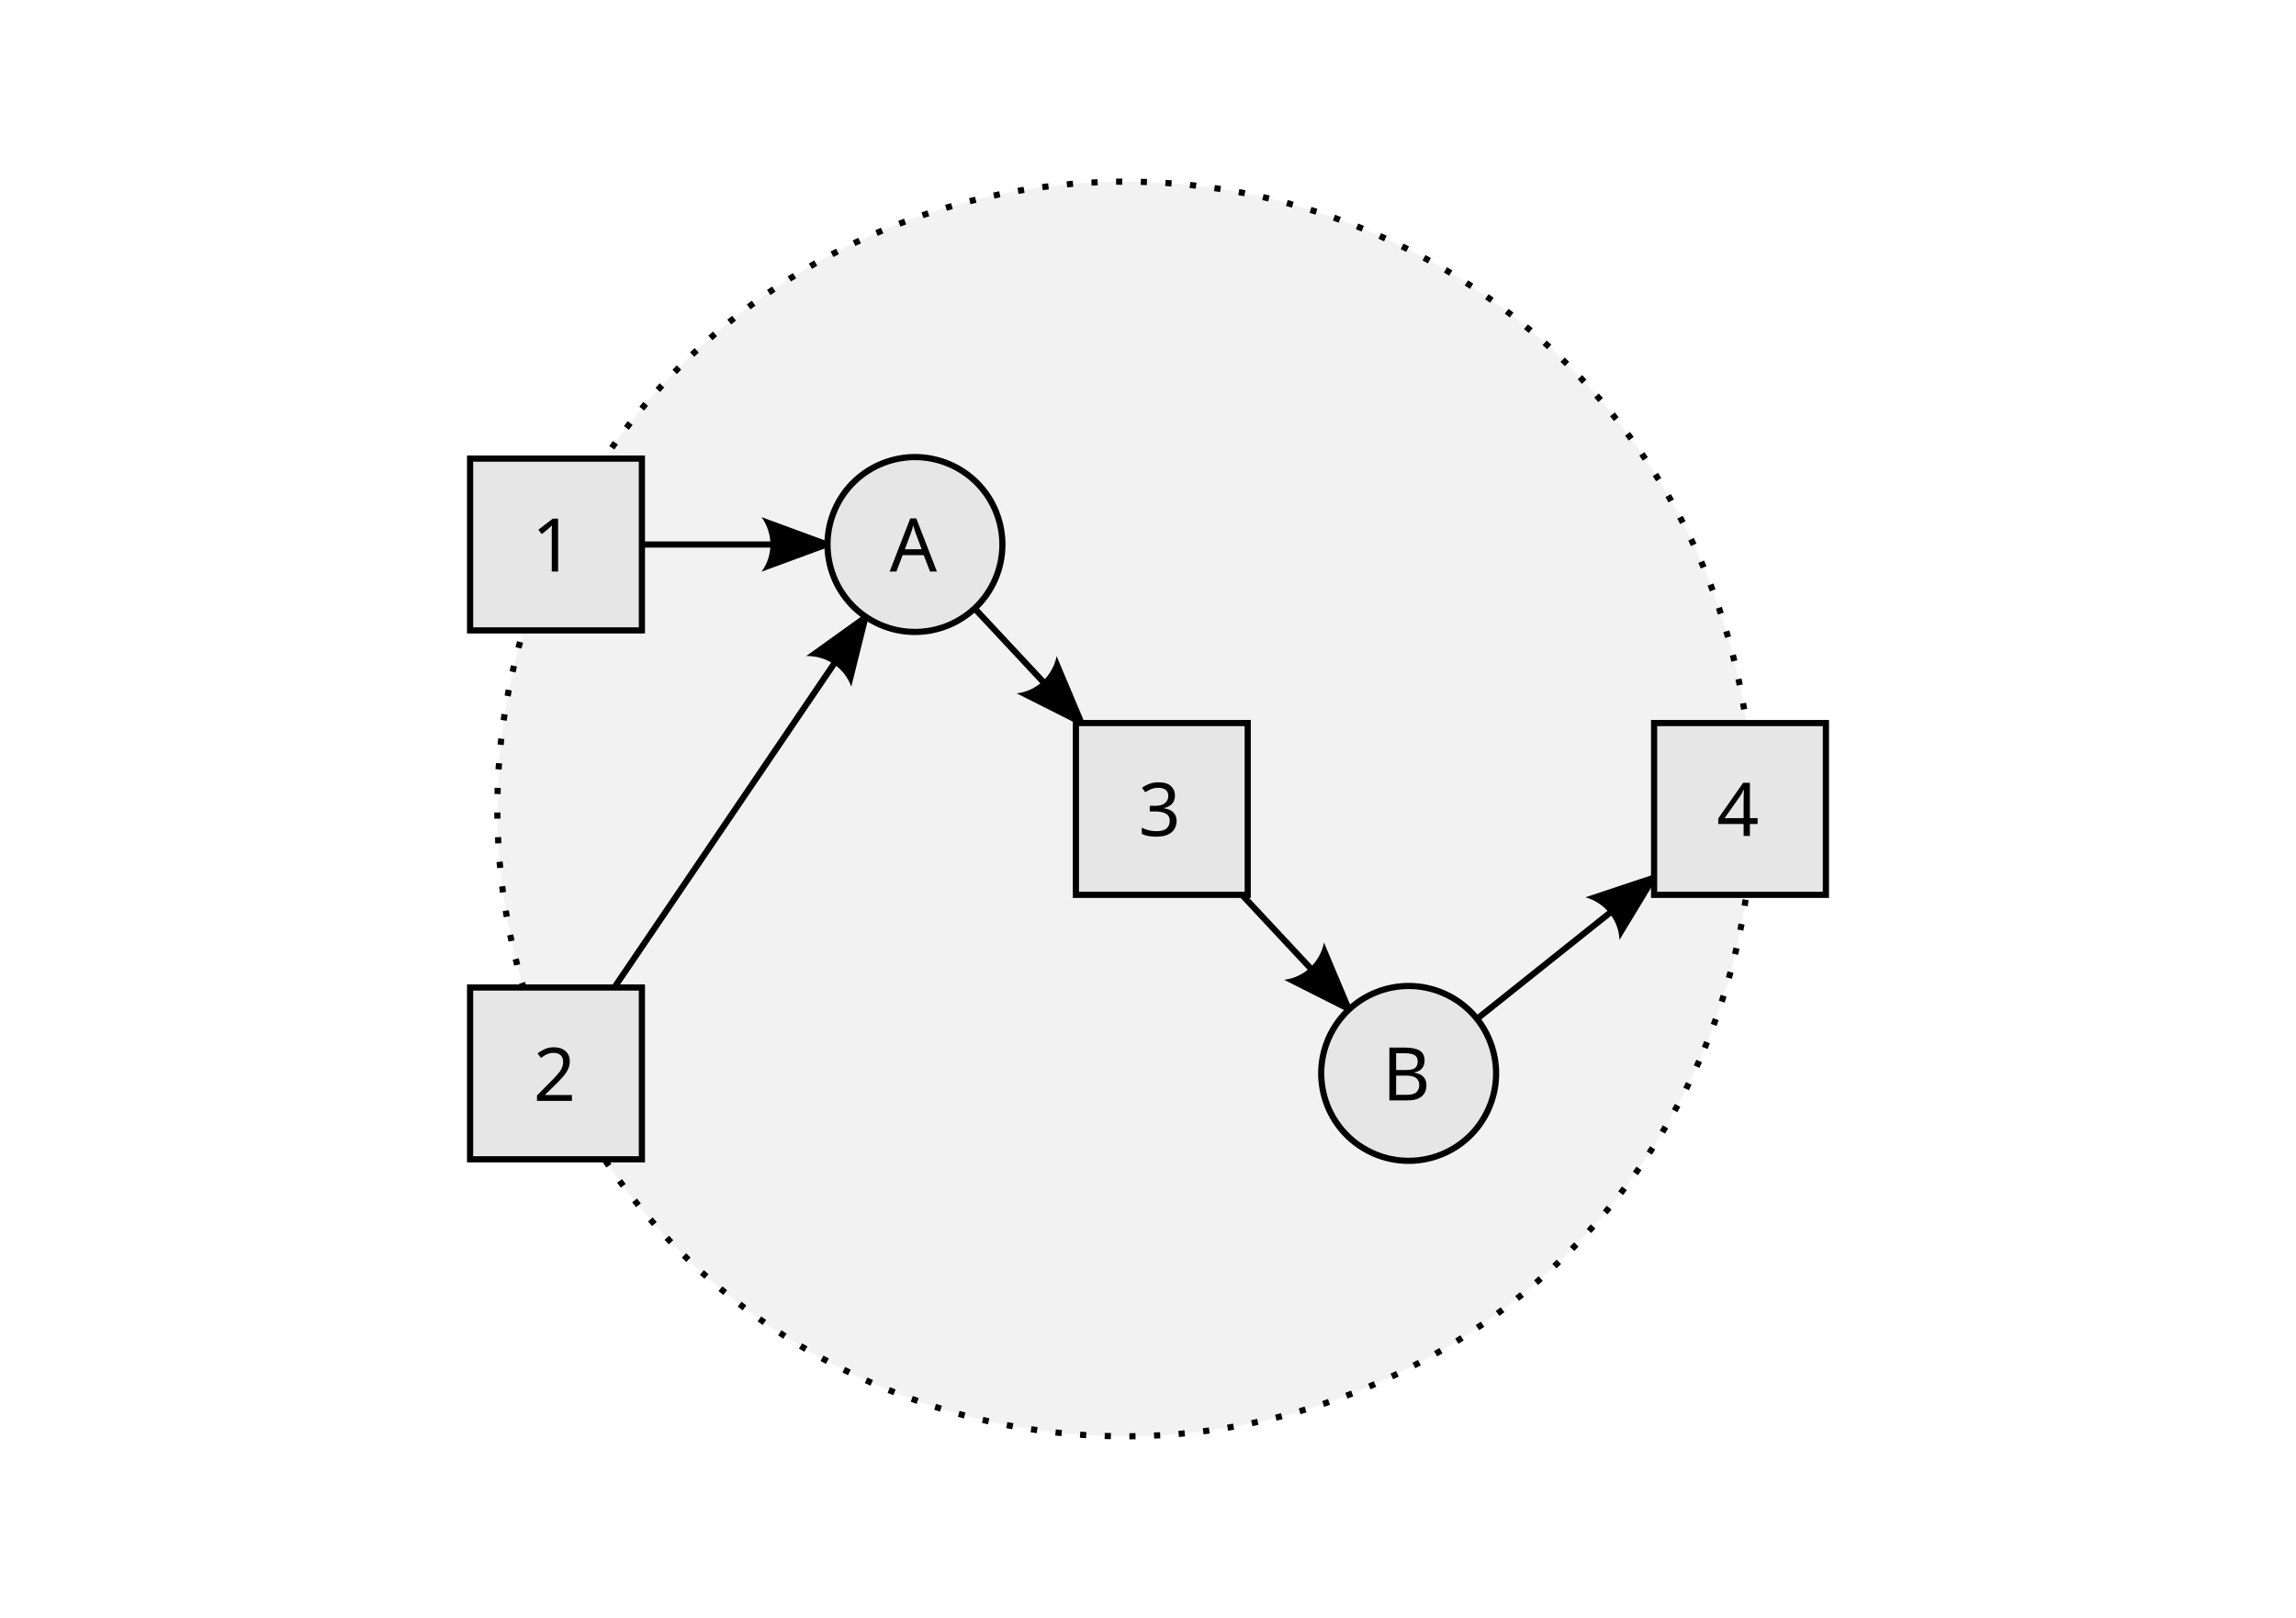
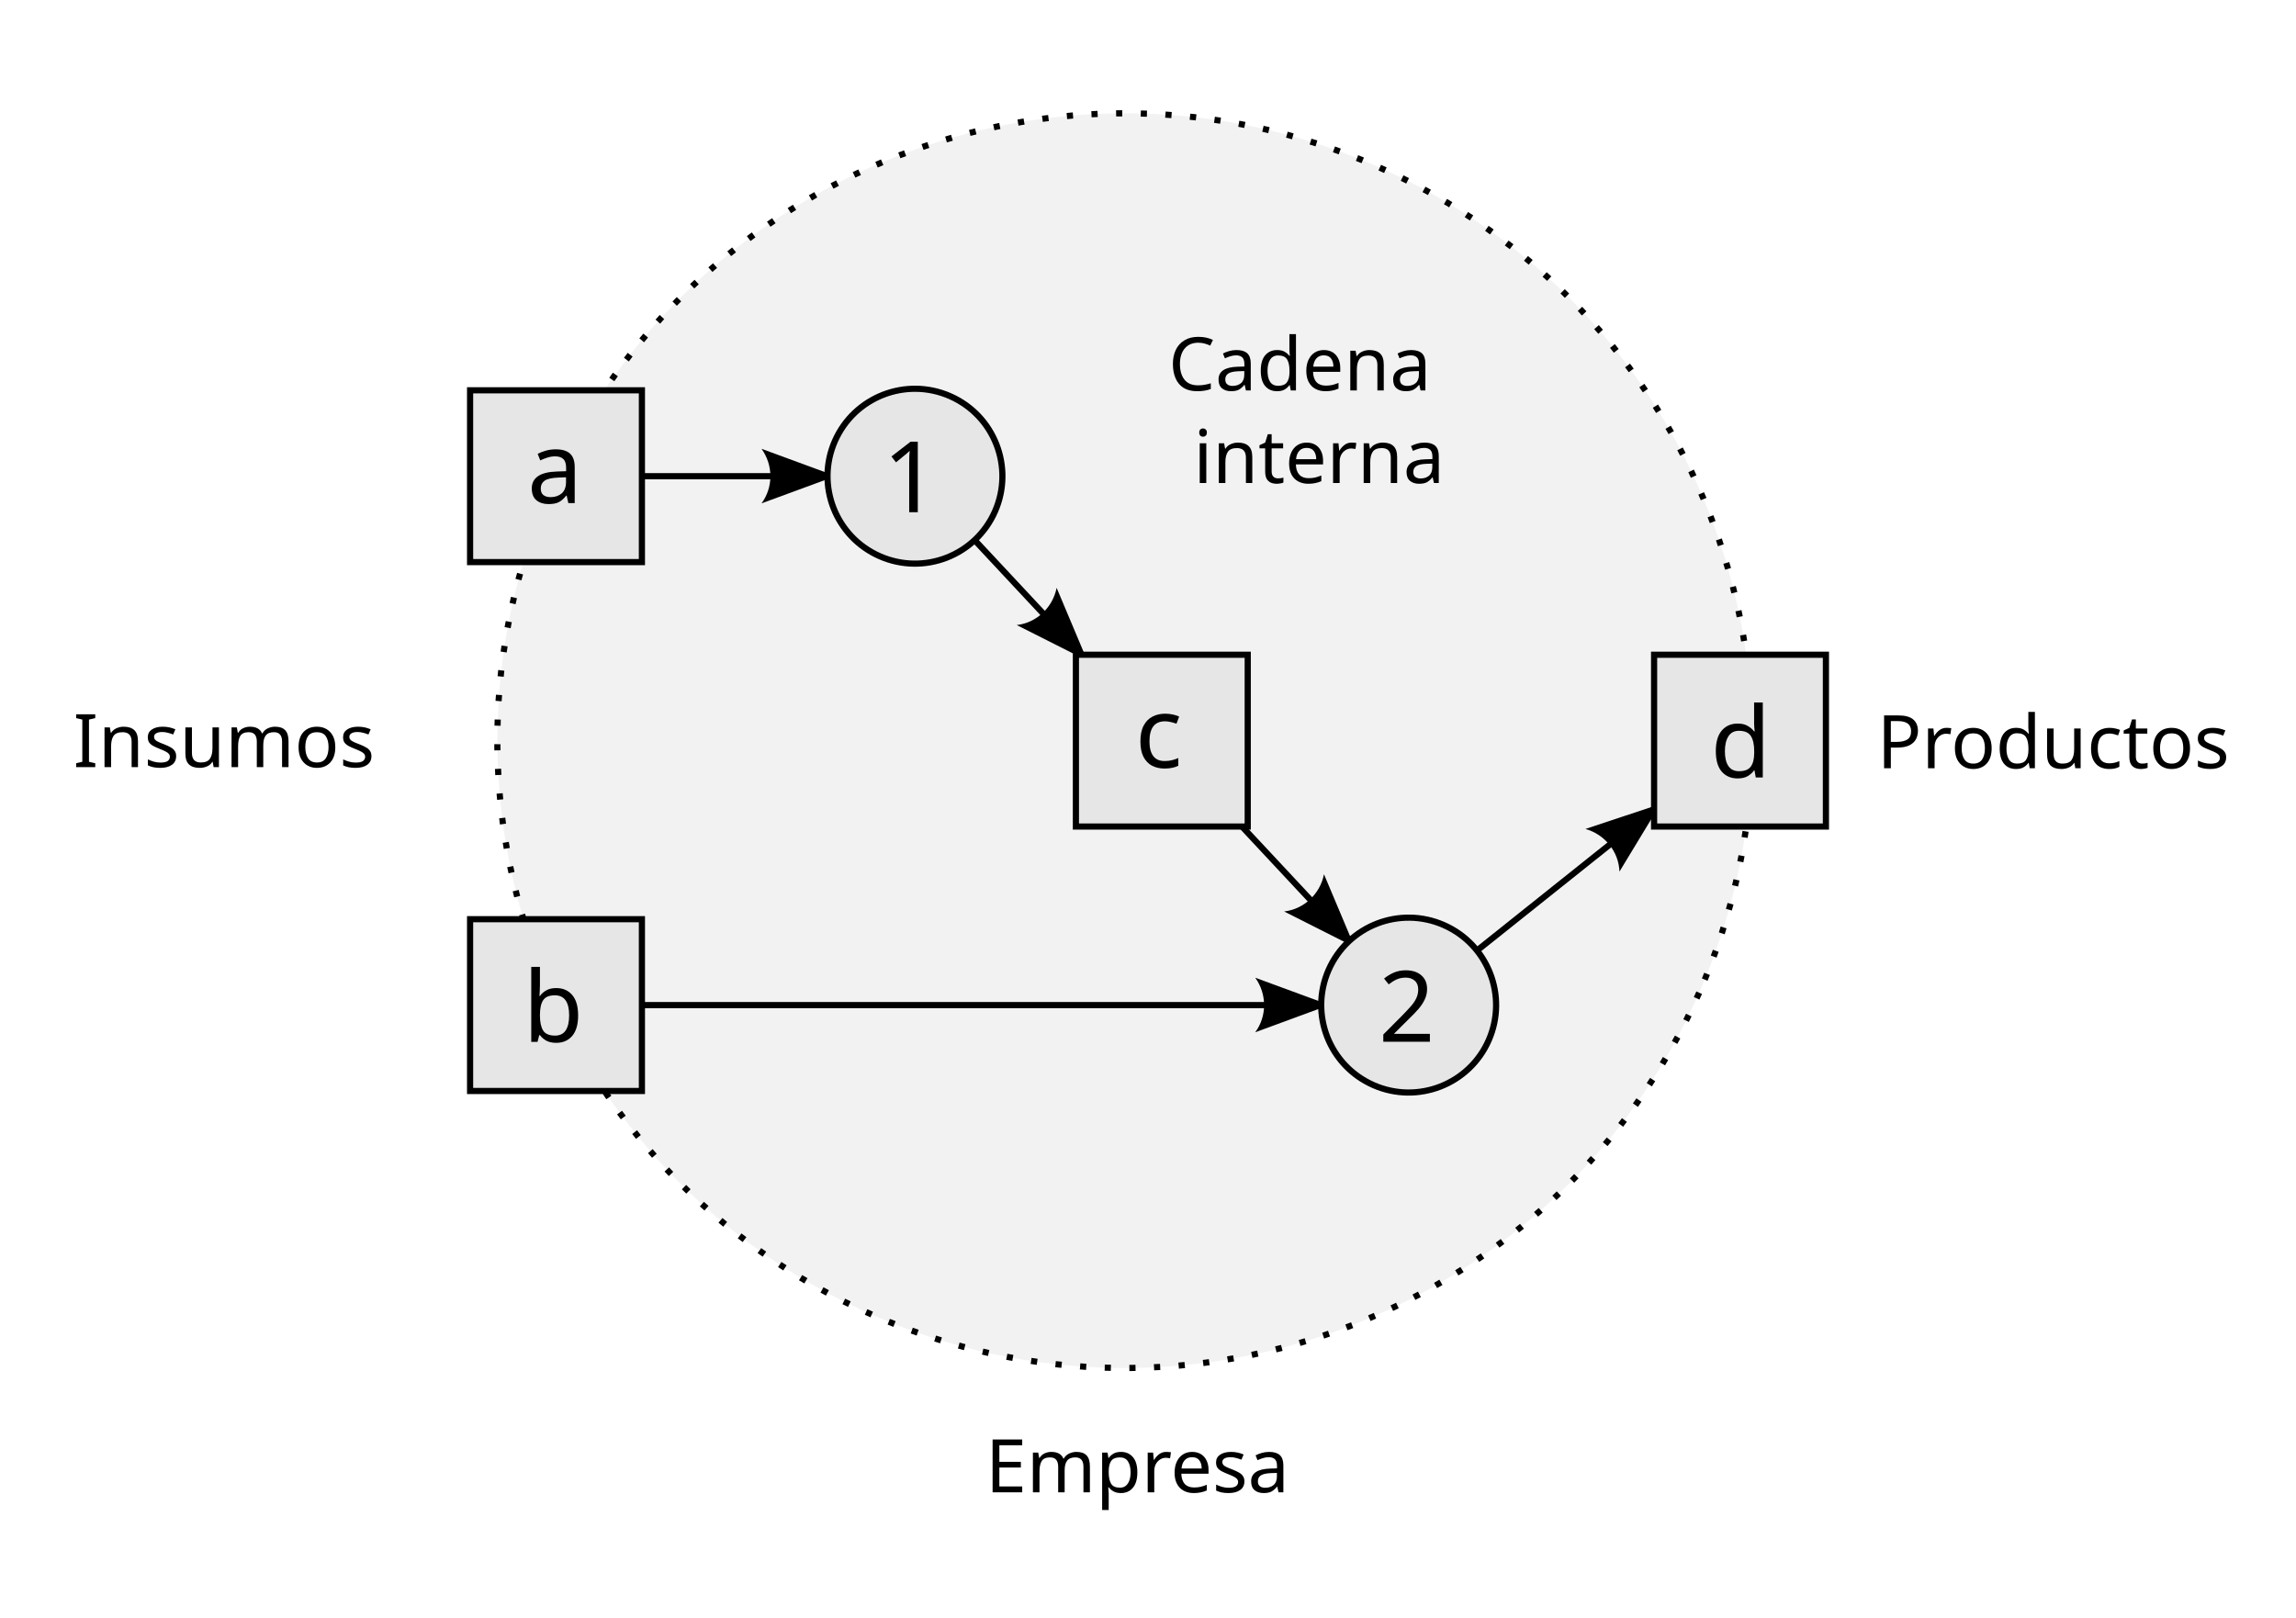
<svg xmlns="http://www.w3.org/2000/svg" width="372.047" height="262.205" id="svg5857" version="1.1">
  <defs id="defs5859">
    <marker orient="auto" refY="0.0" refX="0.0" id="Arrow2Lend" style="overflow:visible;">
      <path id="path4156" style="fill-rule:evenodd;stroke-width:0.625;stroke-linejoin:round;" d="M 8.719,4.034 L -2.207,0.016 L 8.719,-4.002 C 6.973,-1.63 6.983,1.616 8.719,4.034 z " transform="scale(1.1) rotate(180) translate(1,0)" />
    </marker>
  </defs>
  <g id="layer1" transform="translate(0,-790.1575)">
-     <path transform="matrix(6.569858,2.883321,-2.883321,6.569858,-164.0728,108.526)" style="fill:#f2f2f2;stroke:#000000;stroke-width:0.139;stroke-miterlimit:4;stroke-dasharray:0.139, 0.418;stroke-dashoffset:0" id="path2985-8-8-37-3" d="m 103.892,84.329 a 14.167,14.167 0 1 1 -28.334,0 14.167,14.167 0 1 1 28.334,0 z" />
-     <rect style="fill:#e6e6e6;fill-opacity:1;stroke:#000000;stroke-width:1;stroke-miterlimit:4;stroke-opacity:1;stroke-dasharray:none;stroke-dashoffset:0" id="rect4284-96-08" width="27.841" height="27.841" x="76.175" y="864.482" />
-     <rect style="fill:#e6e6e6;fill-opacity:1;stroke:#000000;stroke-width:1;stroke-miterlimit:4;stroke-opacity:1;stroke-dasharray:none;stroke-dashoffset:0" id="rect4284-96-08-1" width="27.841" height="27.841" x="76.175" y="950.196" />
-     <path style="fill:none;stroke:#000000;stroke-width:1px;stroke-linecap:butt;stroke-linejoin:miter;stroke-opacity:1;marker-end:url(#Arrow2Lend)" d="m 104.016,878.403 30.075,0" id="path6466" />
-     <path style="fill:none;stroke:#000000;stroke-width:1px;stroke-linecap:butt;stroke-linejoin:miter;stroke-opacity:1;marker-end:url(#Arrow2Lend)" d="M 99.542,950.196 140.305,890.128" id="path6468" />
-     <path style="fill:none;stroke:#000000;stroke-width:1px;stroke-linecap:butt;stroke-linejoin:miter;stroke-opacity:1;marker-end:url(#Arrow2Lend)" d="m 157.93,888.762 17.339,18.577" id="path6470" />
-     <path style="fill:none;stroke:#000000;stroke-width:1px;stroke-linecap:butt;stroke-linejoin:miter;stroke-opacity:1;marker-end:url(#Arrow2Lend)" d="m 201.254,935.18 17.339,18.577" id="path6472" />
-     <path style="fill:none;stroke:#000000;stroke-width:1px;stroke-linecap:butt;stroke-linejoin:miter;stroke-opacity:1;marker-end:url(#Arrow2Lend)" d="m 239.336,955.277 28.696,-22.906" id="path6474" />
-     <path transform="matrix(0.9156957,0.4018723,-0.4018723,0.9156957,179.99,850.8395)" style="fill:#e6e6e6;fill-opacity:1;stroke:#000000" id="path2985-8-8-37" d="m 103.892,84.329 a 14.167,14.167 0 1 1 -28.334,0 14.167,14.167 0 1 1 28.334,0 z" />
-     <path transform="matrix(0.9156957,0.4018723,-0.4018723,0.9156957,99.99004,765.1253)" style="fill:#e6e6e6;fill-opacity:1;stroke:#000000" id="path2985-8-8-37-7" d="m 103.892,84.329 a 14.167,14.167 0 1 1 -28.334,0 14.167,14.167 0 1 1 28.334,0 z" />
-     <rect style="fill:#e6e6e6;fill-opacity:1;stroke:#000000;stroke-width:1;stroke-miterlimit:4;stroke-opacity:1;stroke-dasharray:none;stroke-dashoffset:0" id="rect4284-96-08-5" width="27.841" height="27.841" x="174.341" y="907.339" />
-     <rect style="fill:#e6e6e6;fill-opacity:1;stroke:#000000;stroke-width:1;stroke-miterlimit:4;stroke-opacity:1;stroke-dasharray:none;stroke-dashoffset:0" id="rect4284-96-08-6" width="27.841" height="27.841" x="268.032" y="907.339" />
-     <text xml:space="preserve" style="font-size:12px;font-style:normal;font-weight:normal;line-height:125%;letter-spacing:0px;word-spacing:0px;fill:#000000;fill-opacity:1;stroke:none;font-family:Sans" x="144.16" y="882.777" id="text6660">
-       <tspan id="tspan6662" x="144.16" y="882.777">A</tspan>
+     <path transform="matrix(6.569858,2.883321,-2.883321,6.569858,-164.0728,97.45502)" style="fill:#f2f2f2;stroke:#000000;stroke-width:0.139;stroke-miterlimit:4;stroke-dasharray:0.139, 0.418;stroke-dashoffset:0" id="path2985-8-8-37-3" d="m 103.892,84.329 a 14.167,14.167 0 1 1 -28.334,0 14.167,14.167 0 1 1 28.334,0 z" />
+     <path style="fill:none;stroke:#000000;stroke-width:1px;stroke-linecap:butt;stroke-linejoin:miter;stroke-opacity:1;marker-end:url(#Arrow2Lend)" d="m 104.016,77.174 30.075,-9e-6" id="path5119" transform="translate(0,790.1575)" />
+     <path style="fill:none;stroke:#000000;stroke-width:1px;stroke-linecap:butt;stroke-linejoin:miter;stroke-opacity:1;marker-end:url(#Arrow2Lend)" d="M 157.93,87.534 175.269,106.111" id="path5121" transform="translate(0,790.1575)" />
+     <path style="fill:none;stroke:#000000;stroke-width:1px;stroke-linecap:butt;stroke-linejoin:miter;stroke-opacity:1;marker-end:url(#Arrow2Lend)" d="m 201.254,133.952 17.339,18.577" id="path5123" transform="translate(0,790.1575)" />
+     <path style="fill:none;stroke:#000000;stroke-width:1px;stroke-linecap:butt;stroke-linejoin:miter;stroke-opacity:1;marker-end:url(#Arrow2Lend)" d="m 239.336,154.049 28.696,-22.906" id="path5125" transform="translate(0,790.1575)" />
+     <path style="fill:none;stroke:#000000;stroke-width:1px;stroke-linecap:butt;stroke-linejoin:miter;stroke-opacity:1;marker-end:url(#Arrow2Lend)" d="m 104.016,162.889 110.075,-1e-5" id="path5127" transform="translate(0,790.1575)" />
+     <rect style="fill:#e6e6e6;fill-opacity:1;stroke:#000000;stroke-width:1;stroke-miterlimit:4;stroke-opacity:1;stroke-dasharray:none;stroke-dashoffset:0" id="rect4284-96-08" width="27.841" height="27.841" x="76.175" y="853.411" />
+     <rect style="fill:#e6e6e6;fill-opacity:1;stroke:#000000;stroke-width:1;stroke-miterlimit:4;stroke-opacity:1;stroke-dasharray:none;stroke-dashoffset:0" id="rect4284-96-08-1" width="27.841" height="27.841" x="76.175" y="939.125" />
+     <path transform="matrix(0.9156957,0.4018723,-0.4018723,0.9156957,179.99,839.7685)" style="fill:#e6e6e6;fill-opacity:1;stroke:#000000" id="path2985-8-8-37" d="m 103.892,84.329 a 14.167,14.167 0 1 1 -28.334,0 14.167,14.167 0 1 1 28.334,0 z" />
+     <path transform="matrix(0.9156957,0.4018723,-0.4018723,0.9156957,99.99004,754.0543)" style="fill:#e6e6e6;fill-opacity:1;stroke:#000000" id="path2985-8-8-37-7" d="m 103.892,84.329 a 14.167,14.167 0 1 1 -28.334,0 14.167,14.167 0 1 1 28.334,0 z" />
+     <rect style="fill:#e6e6e6;fill-opacity:1;stroke:#000000;stroke-width:1;stroke-miterlimit:4;stroke-opacity:1;stroke-dasharray:none;stroke-dashoffset:0" id="rect4284-96-08-5" width="27.841" height="27.841" x="174.341" y="896.268" />
+     <rect style="fill:#e6e6e6;fill-opacity:1;stroke:#000000;stroke-width:1;stroke-miterlimit:4;stroke-opacity:1;stroke-dasharray:none;stroke-dashoffset:0" id="rect4284-96-08-6" width="27.841" height="27.841" x="268.032" y="896.268" />
+     <text xml:space="preserve" style="font-size:16px;font-style:normal;font-weight:normal;line-height:125%;letter-spacing:0px;word-spacing:0px;fill:#000000;fill-opacity:1;stroke:none;font-family:Sans" x="85.439" y="871.699" id="text5077">
+       <tspan id="tspan5079" x="85.439" y="871.699">a</tspan>
    </text>
-     <text xml:space="preserve" style="font-size:12px;font-style:normal;font-weight:normal;line-height:125%;letter-spacing:0px;word-spacing:0px;fill:#000000;fill-opacity:1;stroke:none;font-family:Sans" x="86.172" y="882.777" id="text6660-1">
-       <tspan id="tspan6662-6" x="86.172" y="882.777">1</tspan>
+     <text xml:space="preserve" style="font-size:16px;font-style:normal;font-weight:normal;line-height:125%;letter-spacing:0px;word-spacing:0px;fill:#000000;fill-opacity:1;stroke:none;font-family:Sans" x="84.728" y="959.011" id="text5081">
+       <tspan id="tspan5083" x="84.728" y="959.011">b</tspan>
    </text>
-     <text xml:space="preserve" style="font-size:12px;font-style:normal;font-weight:normal;line-height:125%;letter-spacing:0px;word-spacing:0px;fill:#000000;fill-opacity:1;stroke:none;font-family:Sans" x="86.439" y="968.57" id="text6660-6">
-       <tspan id="tspan6662-8" x="86.439" y="968.57">2</tspan>
+     <text xml:space="preserve" style="font-size:16px;font-style:normal;font-weight:normal;line-height:125%;letter-spacing:0px;word-spacing:0px;fill:#000000;fill-opacity:1;stroke:none;font-family:Sans" x="183.918" y="914.556" id="text5085">
+       <tspan id="tspan5087" x="183.918" y="914.556">c</tspan>
    </text>
-     <text xml:space="preserve" style="font-size:12px;font-style:normal;font-weight:normal;line-height:125%;letter-spacing:0px;word-spacing:0px;fill:#000000;fill-opacity:1;stroke:none;font-family:Sans" x="184.468" y="925.628" id="text6660-9">
-       <tspan id="tspan6662-4" x="184.468" y="925.628">3</tspan>
+     <text xml:space="preserve" style="font-size:16px;font-style:normal;font-weight:normal;line-height:125%;letter-spacing:0px;word-spacing:0px;fill:#000000;fill-opacity:1;stroke:none;font-family:Sans" x="277.159" y="916.154" id="text5089">
+       <tspan id="tspan5091" x="277.159" y="916.154">d</tspan>
    </text>
-     <text xml:space="preserve" style="font-size:12px;font-style:normal;font-weight:normal;line-height:125%;letter-spacing:0px;word-spacing:0px;fill:#000000;fill-opacity:1;stroke:none;font-family:Sans" x="278.179" y="925.634" id="text6660-4">
-       <tspan id="tspan6662-45" x="278.179" y="925.634">4</tspan>
+     <text xml:space="preserve" style="font-size:16px;font-style:normal;font-weight:normal;line-height:125%;letter-spacing:0px;word-spacing:0px;fill:#000000;fill-opacity:1;stroke:none;font-family:Sans" x="143.031" y="873.164" id="text5093">
+       <tspan id="tspan5095" x="143.031" y="873.164">1</tspan>
    </text>
-     <text xml:space="preserve" style="font-size:12px;font-style:normal;font-weight:normal;line-height:125%;letter-spacing:0px;word-spacing:0px;fill:#000000;fill-opacity:1;stroke:none;font-family:Sans" x="223.981" y="968.491" id="text6660-2">
-       <tspan id="tspan6662-1" x="223.981" y="968.491">B</tspan>
+     <text xml:space="preserve" style="font-size:16px;font-style:normal;font-weight:normal;line-height:125%;letter-spacing:0px;word-spacing:0px;fill:#000000;fill-opacity:1;stroke:none;font-family:Sans" x="223.387" y="958.984" id="text5097">
+       <tspan id="tspan5099" x="223.387" y="958.984">2</tspan>
+     </text>
+     <text xml:space="preserve" style="font-size:12px;font-style:normal;font-weight:normal;line-height:125%;letter-spacing:0px;word-spacing:0px;fill:#000000;fill-opacity:1;stroke:none;font-family:Sans" x="159.689" y="1032.005" id="text5101">
+       <tspan id="tspan5103" x="159.689" y="1032.005">Empresa</tspan>
+     </text>
+     <text xml:space="preserve" style="font-size:12px;font-style:normal;font-weight:normal;line-height:125%;letter-spacing:0px;word-spacing:0px;fill:#000000;fill-opacity:1;stroke:none;font-family:Sans" x="304.143" y="914.662" id="text5105">
+       <tspan id="tspan5107" x="304.143" y="914.662">Productos</tspan>
+     </text>
+     <text xml:space="preserve" style="font-size:12px;font-style:normal;font-weight:normal;line-height:125%;letter-spacing:0px;word-spacing:0px;fill:#000000;fill-opacity:1;stroke:none;font-family:Sans" x="11.857" y="914.478" id="text5109">
+       <tspan id="tspan5111" x="11.857" y="914.478">Insumos</tspan>
+     </text>
+     <text xml:space="preserve" style="font-size:12px;font-style:normal;font-weight:normal;text-align:center;line-height:125%;letter-spacing:0px;word-spacing:0px;text-anchor:middle;fill:#000000;fill-opacity:1;stroke:none;font-family:Sans" x="221.55" y="853.434" id="text5113">
+       <tspan id="tspan5115" x="221.55" y="853.434">Cadena</tspan>
+       <tspan x="221.55" y="868.434" id="tspan5117">interna</tspan>
    </text>
  </g>
</svg>
